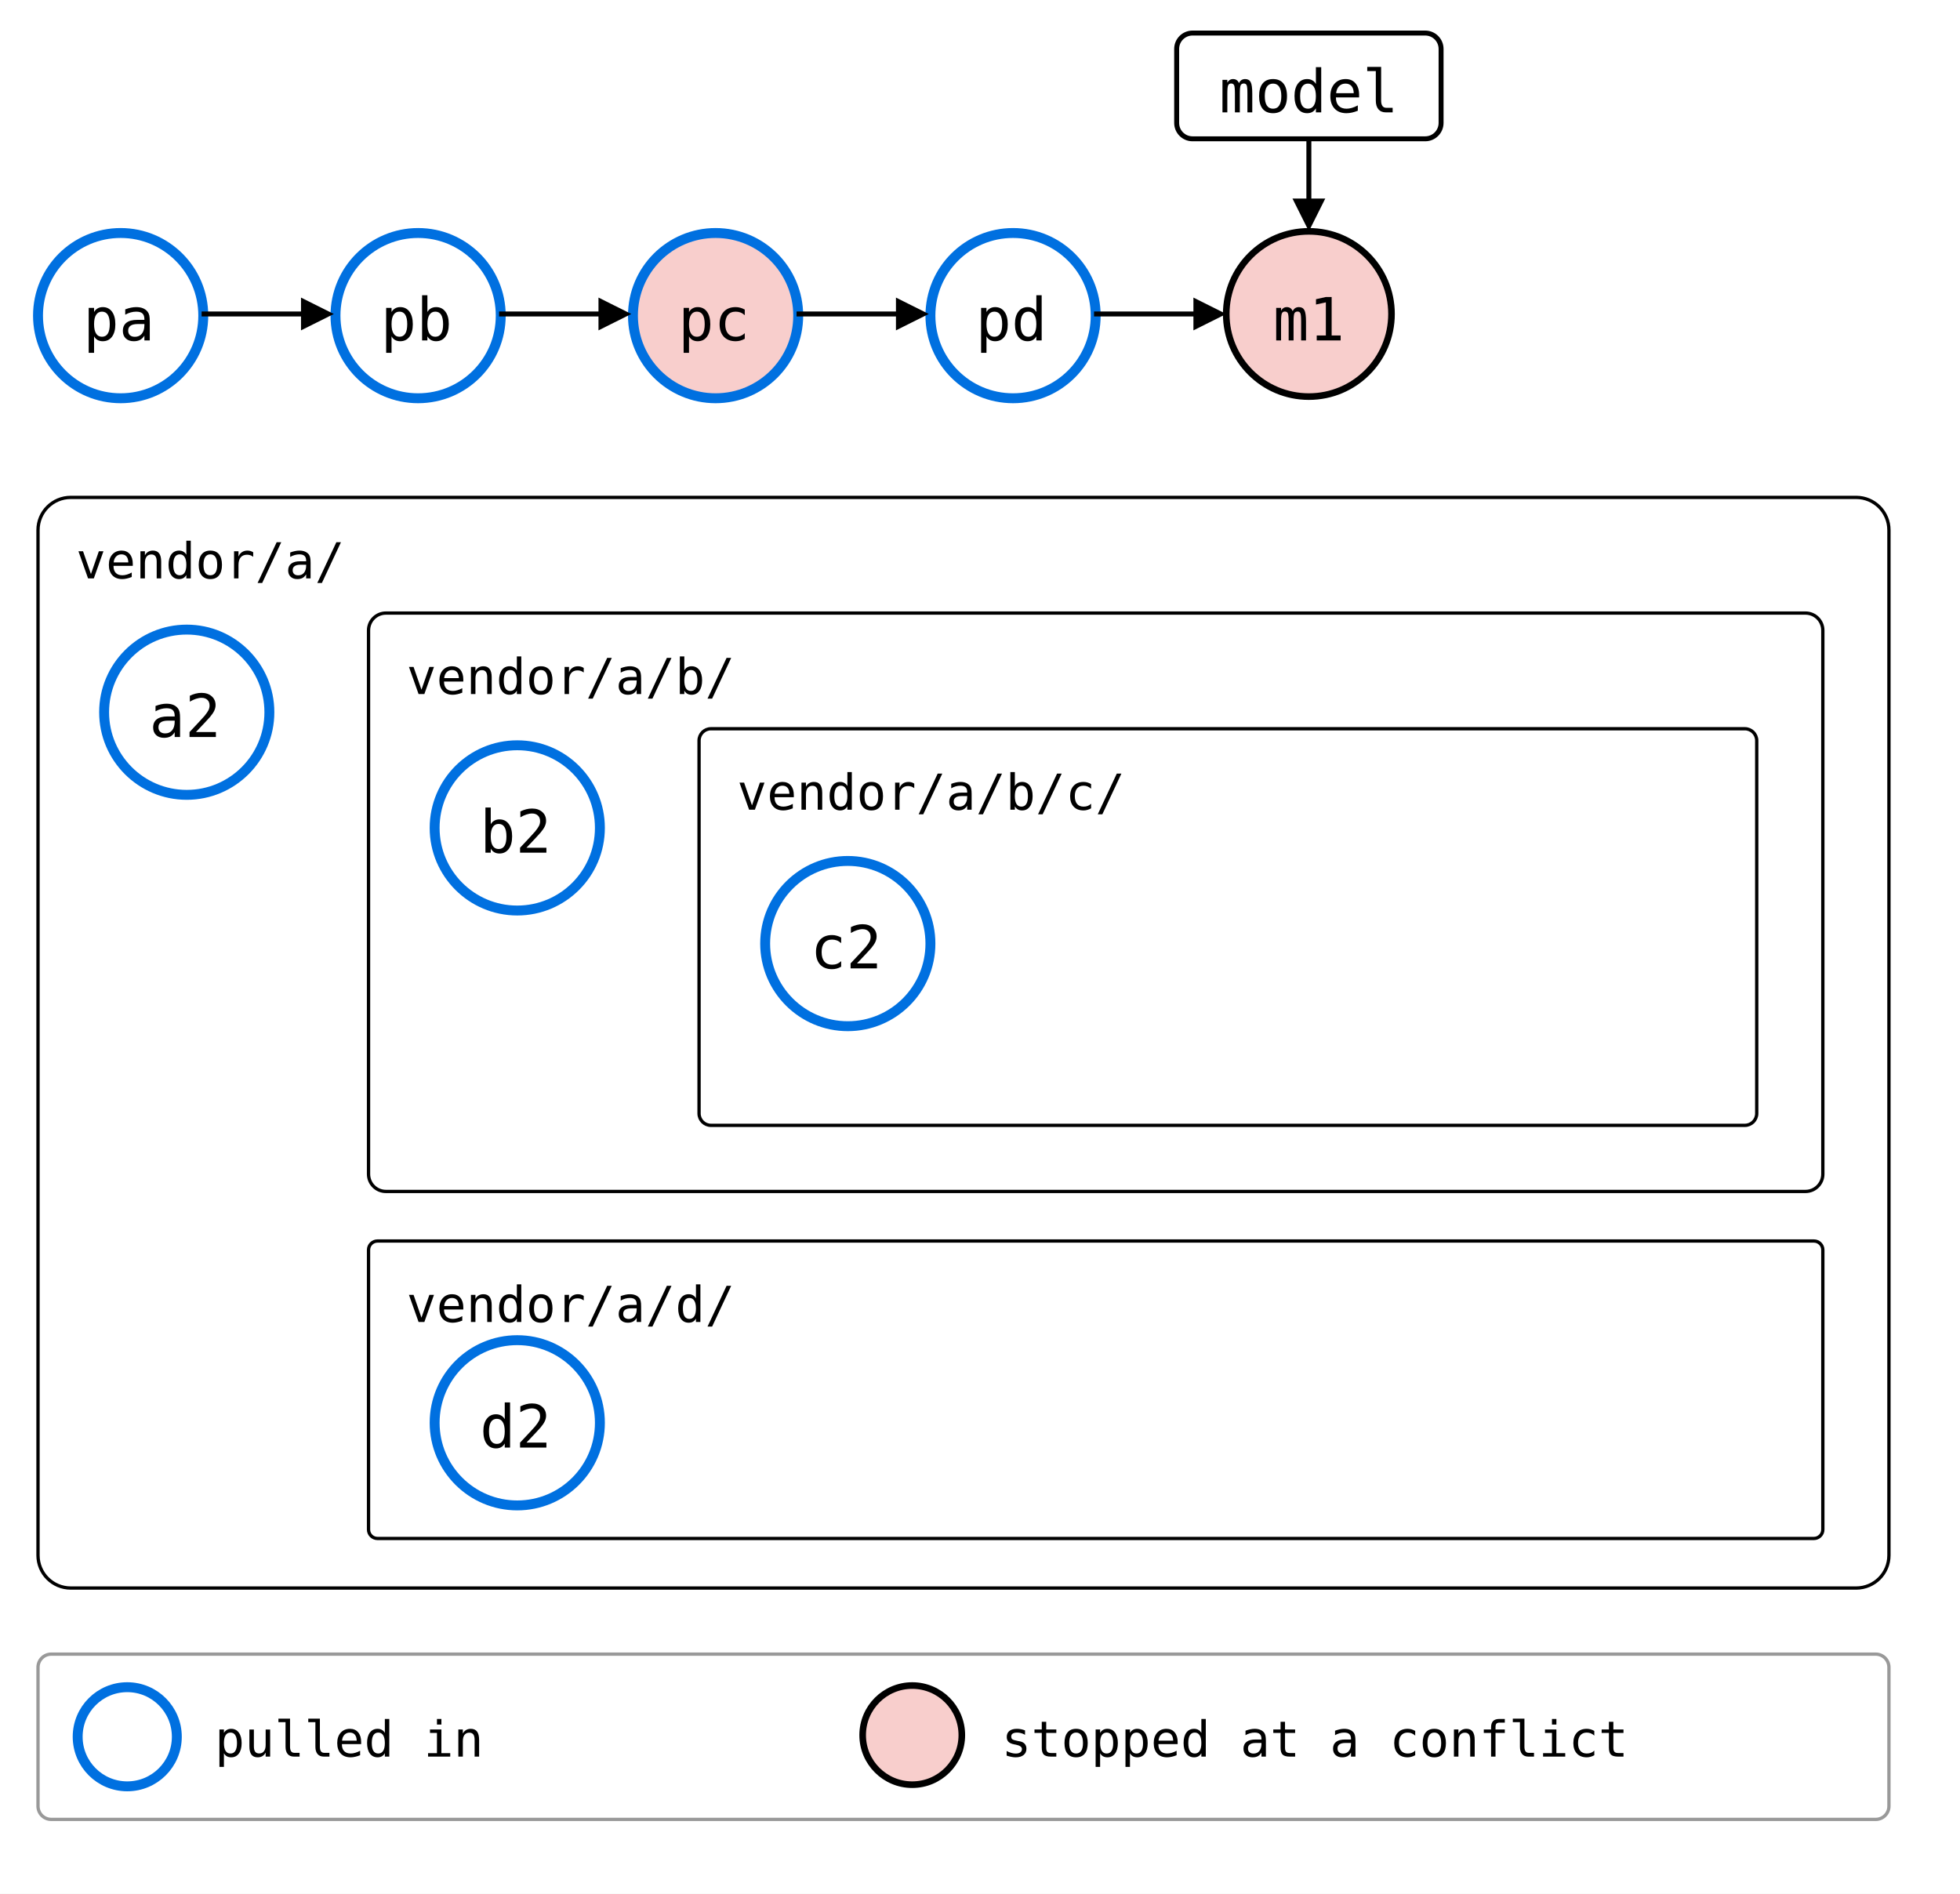
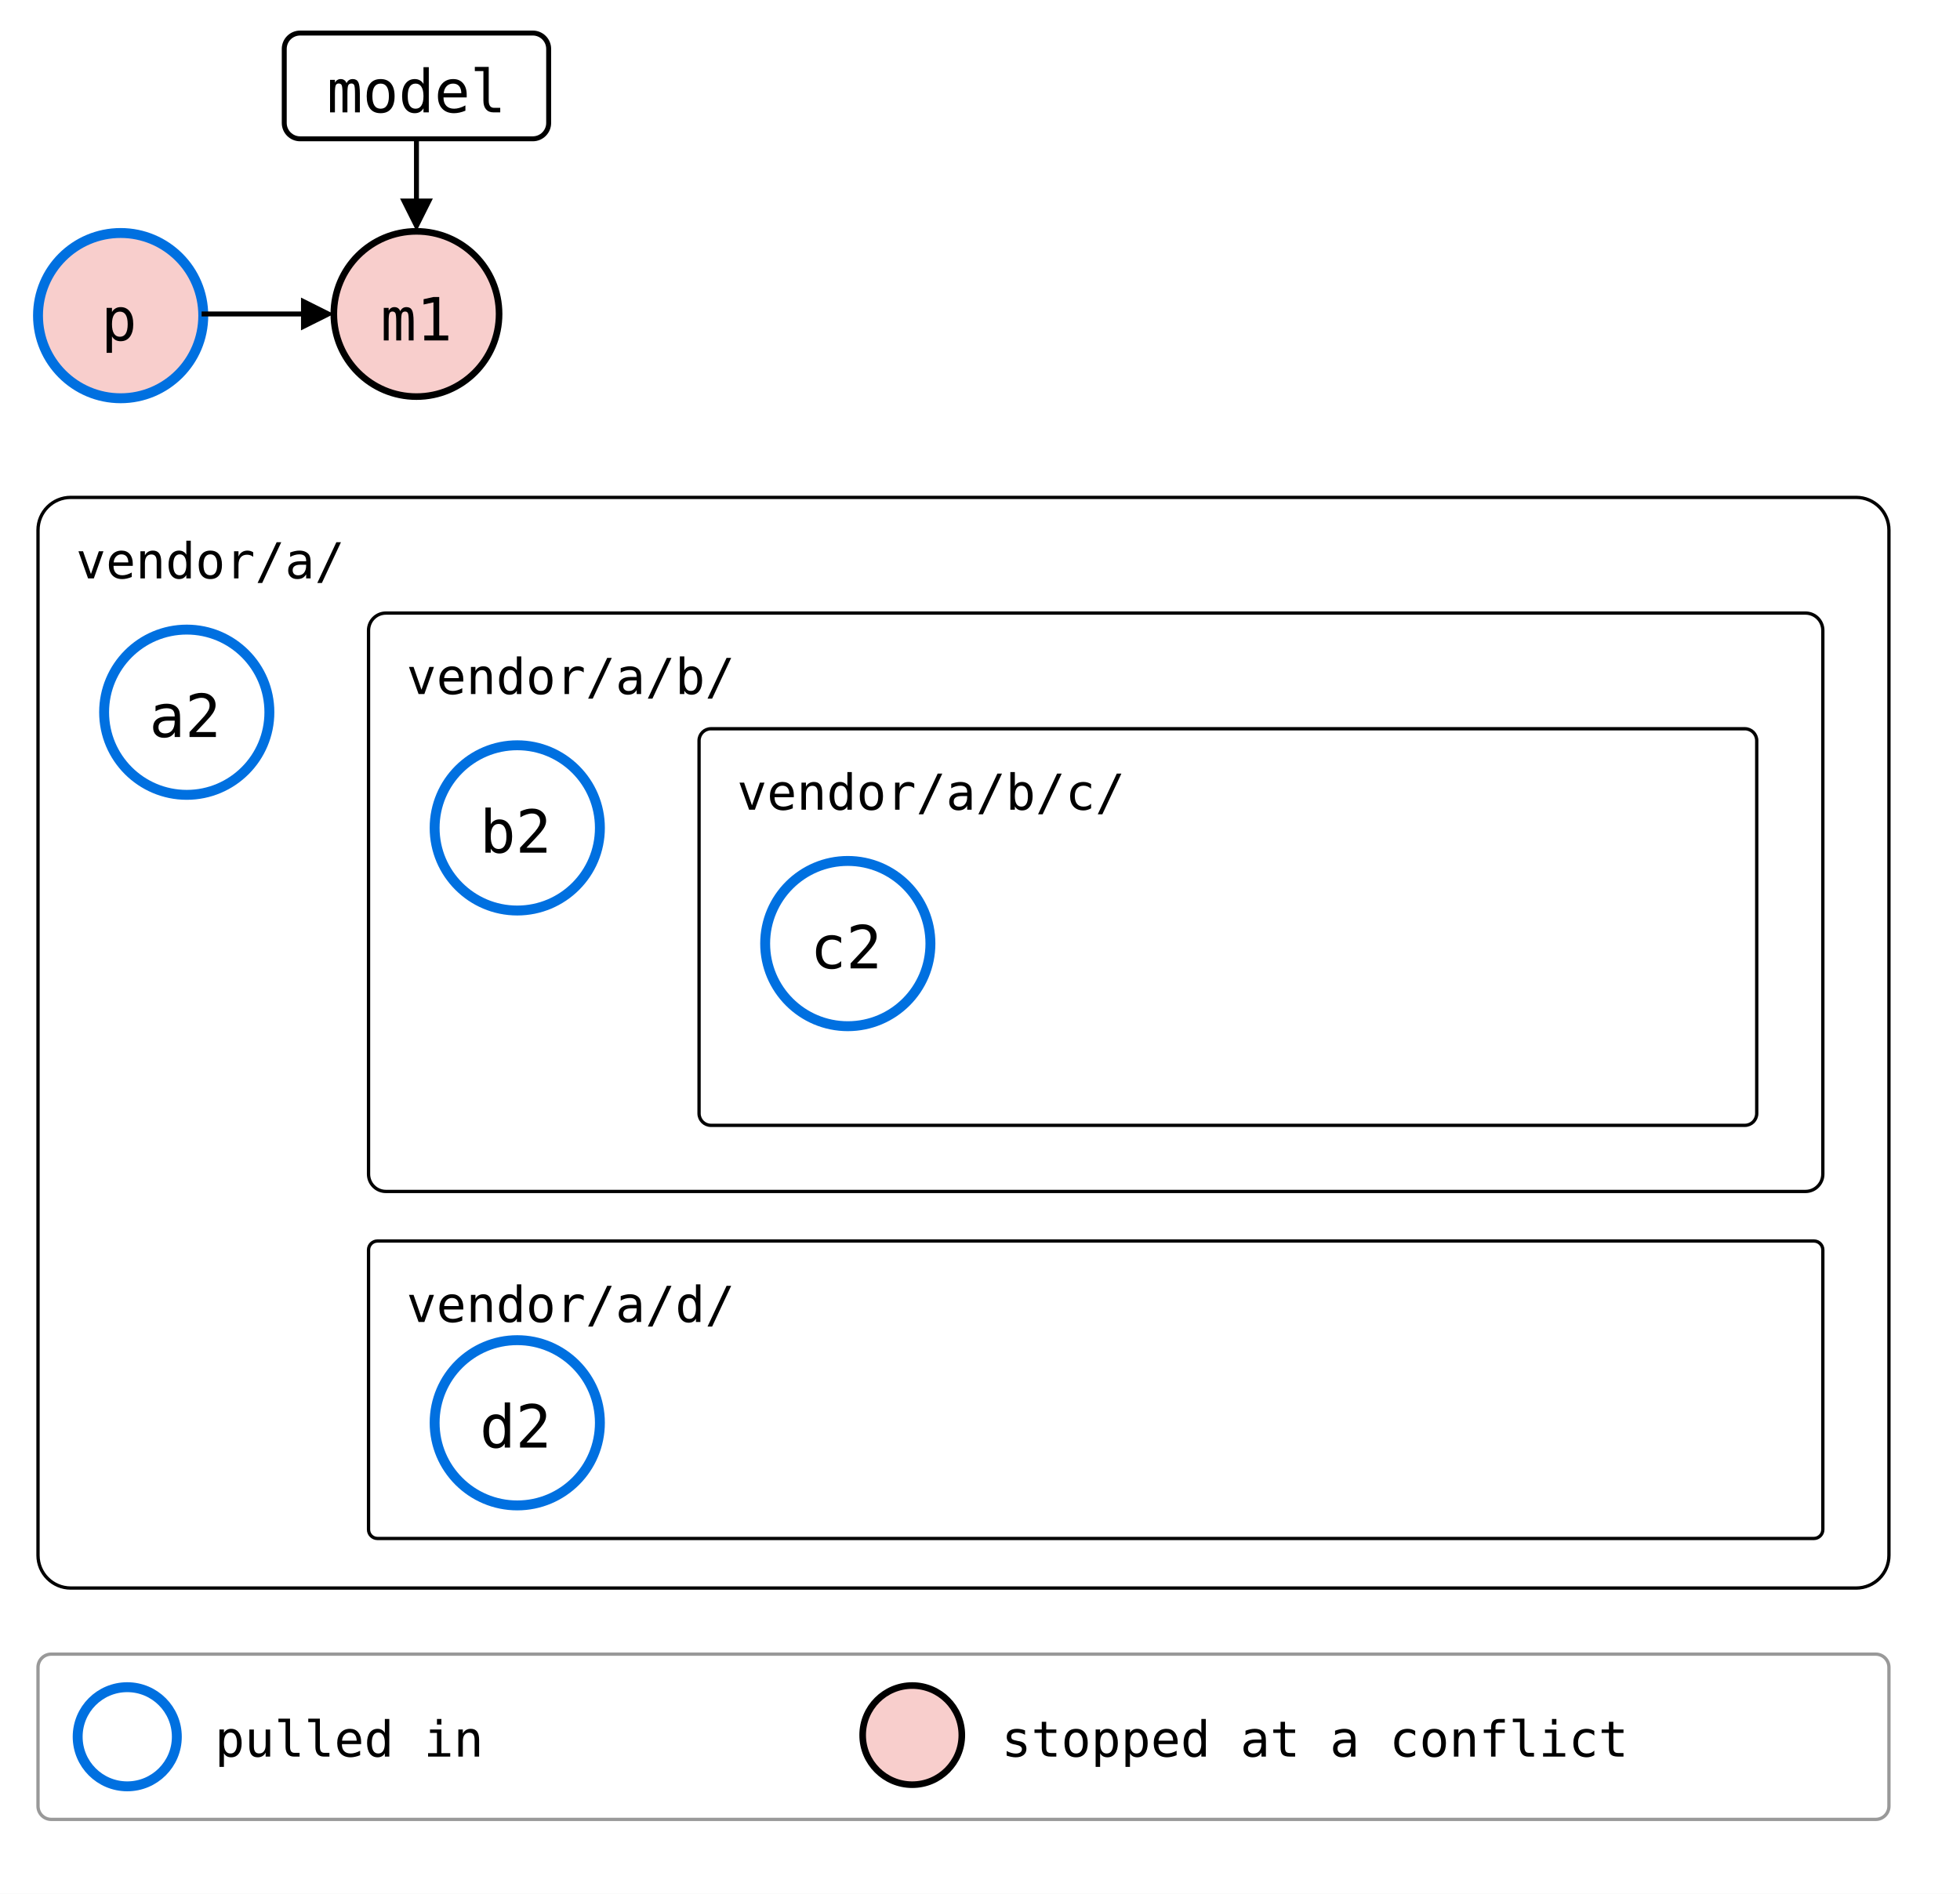
- <svg xmlns="http://www.w3.org/2000/svg" style="background: #ffffff; background-color: light-dark(#ffffff, #121212); color-scheme: light dark;" version="1.1" width="593px" height="573px" viewBox="0 0 593 573" id="ge-svg-3BYHb7Ep13v1R7tU48uZ" content="&lt;mxfile host=&quot;Electron&quot;&gt;&#10;  &lt;diagram name=&quot;rebased-by-level&quot; id=&quot;rebased-by-level&quot;&gt;&#10;    &lt;mxGraphModel dx=&quot;-303&quot; dy=&quot;-147&quot; grid=&quot;0&quot; gridSize=&quot;10&quot; guides=&quot;1&quot; tooltips=&quot;1&quot; connect=&quot;1&quot; arrows=&quot;1&quot; fold=&quot;0&quot; page=&quot;0&quot; pageScale=&quot;1&quot; pageWidth=&quot;850&quot; pageHeight=&quot;1100&quot; background=&quot;#ffffff&quot; math=&quot;0&quot; shadow=&quot;0&quot;&gt;&#10;      &lt;root&gt;&#10;        &lt;mxCell id=&quot;0&quot; /&gt;&#10;        &lt;mxCell id=&quot;1&quot; parent=&quot;0&quot; /&gt;&#10;        &lt;mxCell id=&quot;c0&quot; parent=&quot;1&quot; style=&quot;ellipse;aspect=fixed;strokeWidth=2;fontSize=18;fontFamily=Roboto Mono,monospace;strokeColor=#0070E0;strokeWidth=3;&quot; value=&quot;pa&quot; vertex=&quot;1&quot;&gt;&#10;          &lt;mxGeometry height=&quot;50&quot; width=&quot;50&quot; y=&quot;60&quot; as=&quot;geometry&quot; /&gt;&#10;        &lt;/mxCell&gt;&#10;        &lt;mxCell id=&quot;c1&quot; parent=&quot;1&quot; style=&quot;ellipse;aspect=fixed;strokeWidth=2;fontSize=18;fontFamily=Roboto Mono,monospace;strokeColor=#0070E0;strokeWidth=3;&quot; value=&quot;pb&quot; vertex=&quot;1&quot;&gt;&#10;          &lt;mxGeometry height=&quot;50&quot; width=&quot;50&quot; x=&quot;90&quot; y=&quot;60&quot; as=&quot;geometry&quot; /&gt;&#10;        &lt;/mxCell&gt;&#10;        &lt;mxCell id=&quot;e1&quot; edge=&quot;1&quot; parent=&quot;1&quot; source=&quot;c0&quot; style=&quot;endArrow=block;endFill=1;html=1;strokeWidth=1.5;rounded=0;&quot; target=&quot;c1&quot;&gt;&#10;          &lt;mxGeometry relative=&quot;1&quot; as=&quot;geometry&quot; /&gt;&#10;        &lt;/mxCell&gt;&#10;        &lt;mxCell id=&quot;c2&quot; parent=&quot;1&quot; style=&quot;ellipse;aspect=fixed;strokeWidth=2;fontSize=18;fontFamily=Roboto Mono,monospace;strokeColor=#0070E0;strokeWidth=3;fillColor=#F8CECC;&quot; value=&quot;pc&quot; vertex=&quot;1&quot;&gt;&#10;          &lt;mxGeometry height=&quot;50&quot; width=&quot;50&quot; x=&quot;180&quot; y=&quot;60&quot; as=&quot;geometry&quot; /&gt;&#10;        &lt;/mxCell&gt;&#10;        &lt;mxCell id=&quot;e2&quot; edge=&quot;1&quot; parent=&quot;1&quot; source=&quot;c1&quot; style=&quot;endArrow=block;endFill=1;html=1;strokeWidth=1.5;rounded=0;&quot; target=&quot;c2&quot;&gt;&#10;          &lt;mxGeometry relative=&quot;1&quot; as=&quot;geometry&quot; /&gt;&#10;        &lt;/mxCell&gt;&#10;        &lt;mxCell id=&quot;c3&quot; parent=&quot;1&quot; style=&quot;ellipse;aspect=fixed;strokeWidth=2;fontSize=18;fontFamily=Roboto Mono,monospace;strokeColor=#0070E0;strokeWidth=3;&quot; value=&quot;pd&quot; vertex=&quot;1&quot;&gt;&#10;          &lt;mxGeometry height=&quot;50&quot; width=&quot;50&quot; x=&quot;270&quot; y=&quot;60&quot; as=&quot;geometry&quot; /&gt;&#10;        &lt;/mxCell&gt;&#10;        &lt;mxCell id=&quot;e3&quot; edge=&quot;1&quot; parent=&quot;1&quot; source=&quot;c2&quot; style=&quot;endArrow=block;endFill=1;html=1;strokeWidth=1.5;rounded=0;&quot; target=&quot;c3&quot;&gt;&#10;          &lt;mxGeometry relative=&quot;1&quot; as=&quot;geometry&quot; /&gt;&#10;        &lt;/mxCell&gt;&#10;        &lt;mxCell id=&quot;c4&quot; parent=&quot;1&quot; style=&quot;ellipse;aspect=fixed;strokeWidth=2;fontSize=18;fontFamily=Roboto Mono,monospace;fillColor=#F8CECC;&quot; value=&quot;m1&quot; vertex=&quot;1&quot;&gt;&#10;          &lt;mxGeometry height=&quot;50&quot; width=&quot;50&quot; x=&quot;360&quot; y=&quot;60&quot; as=&quot;geometry&quot; /&gt;&#10;        &lt;/mxCell&gt;&#10;        &lt;mxCell id=&quot;e4&quot; edge=&quot;1&quot; parent=&quot;1&quot; source=&quot;c3&quot; style=&quot;endArrow=block;endFill=1;html=1;strokeWidth=1.5;rounded=0;&quot; target=&quot;c4&quot;&gt;&#10;          &lt;mxGeometry relative=&quot;1&quot; as=&quot;geometry&quot; /&gt;&#10;        &lt;/mxCell&gt;&#10;        &lt;mxCell id=&quot;box&quot; parent=&quot;1&quot; style=&quot;rounded=1;strokeWidth=1.5;fontSize=18;fontFamily=Roboto Mono,monospace;&quot; value=&quot;model&quot; vertex=&quot;1&quot;&gt;&#10;          &lt;mxGeometry height=&quot;32&quot; width=&quot;80&quot; x=&quot;345&quot; as=&quot;geometry&quot; /&gt;&#10;        &lt;/mxCell&gt;&#10;        &lt;mxCell id=&quot;ebox&quot; edge=&quot;1&quot; parent=&quot;1&quot; source=&quot;box&quot; style=&quot;endArrow=block;endFill=1;html=1;strokeWidth=1.5;rounded=0;&quot; target=&quot;c4&quot;&gt;&#10;          &lt;mxGeometry relative=&quot;1&quot; as=&quot;geometry&quot; /&gt;&#10;        &lt;/mxCell&gt;&#10;        &lt;mxCell id=&quot;lane_a&quot; parent=&quot;1&quot; style=&quot;rounded=1;arcSize=3;fillColor=none;strokeWidth=1;fontSize=15;verticalAlign=top;align=left;spacingLeft=10;spacingTop=4;fontFamily=Roboto Mono,monospace;&quot; value=&quot;vendor/a/&quot; vertex=&quot;1&quot;&gt;&#10;          &lt;mxGeometry height=&quot;330&quot; width=&quot;560&quot; y=&quot;140&quot; as=&quot;geometry&quot; /&gt;&#10;        &lt;/mxCell&gt;&#10;        &lt;mxCell id=&quot;u_a&quot; parent=&quot;1&quot; style=&quot;ellipse;aspect=fixed;strokeWidth=2;fontSize=18;fontFamily=Roboto Mono,monospace;strokeColor=#0070E0;strokeWidth=3;&quot; value=&quot;a2&quot; vertex=&quot;1&quot;&gt;&#10;          &lt;mxGeometry height=&quot;50&quot; width=&quot;50&quot; x=&quot;20&quot; y=&quot;180&quot; as=&quot;geometry&quot; /&gt;&#10;        &lt;/mxCell&gt;&#10;        &lt;mxCell id=&quot;lane_b&quot; parent=&quot;1&quot; style=&quot;rounded=1;arcSize=3;fillColor=none;strokeWidth=1;fontSize=15;verticalAlign=top;align=left;spacingLeft=10;spacingTop=4;fontFamily=Roboto Mono,monospace;&quot; value=&quot;vendor/a/b/&quot; vertex=&quot;1&quot;&gt;&#10;          &lt;mxGeometry height=&quot;175&quot; width=&quot;440&quot; x=&quot;100&quot; y=&quot;175&quot; as=&quot;geometry&quot; /&gt;&#10;        &lt;/mxCell&gt;&#10;        &lt;mxCell id=&quot;u_b&quot; parent=&quot;1&quot; style=&quot;ellipse;aspect=fixed;strokeWidth=2;fontSize=18;fontFamily=Roboto Mono,monospace;strokeColor=#0070E0;strokeWidth=3;&quot; value=&quot;b2&quot; vertex=&quot;1&quot;&gt;&#10;          &lt;mxGeometry height=&quot;50&quot; width=&quot;50&quot; x=&quot;120&quot; y=&quot;215&quot; as=&quot;geometry&quot; /&gt;&#10;        &lt;/mxCell&gt;&#10;        &lt;mxCell id=&quot;lane_c&quot; parent=&quot;1&quot; style=&quot;rounded=1;arcSize=3;fillColor=none;strokeWidth=1;fontSize=15;verticalAlign=top;align=left;spacingLeft=10;spacingTop=4;fontFamily=Roboto Mono,monospace;&quot; value=&quot;vendor/a/b/c/&quot; vertex=&quot;1&quot;&gt;&#10;          &lt;mxGeometry height=&quot;120&quot; width=&quot;320&quot; x=&quot;200&quot; y=&quot;210&quot; as=&quot;geometry&quot; /&gt;&#10;        &lt;/mxCell&gt;&#10;        &lt;mxCell id=&quot;u_c&quot; parent=&quot;1&quot; style=&quot;ellipse;aspect=fixed;strokeWidth=2;fontSize=18;fontFamily=Roboto Mono,monospace;strokeColor=#0070E0;strokeWidth=3;&quot; value=&quot;c2&quot; vertex=&quot;1&quot;&gt;&#10;          &lt;mxGeometry height=&quot;50&quot; width=&quot;50&quot; x=&quot;220&quot; y=&quot;250&quot; as=&quot;geometry&quot; /&gt;&#10;        &lt;/mxCell&gt;&#10;        &lt;mxCell id=&quot;lane_d&quot; parent=&quot;1&quot; style=&quot;rounded=1;arcSize=3;fillColor=none;strokeWidth=1;fontSize=15;verticalAlign=top;align=left;spacingLeft=10;spacingTop=4;fontFamily=Roboto Mono,monospace;&quot; value=&quot;vendor/a/d/&quot; vertex=&quot;1&quot;&gt;&#10;          &lt;mxGeometry height=&quot;90&quot; width=&quot;440&quot; x=&quot;100&quot; y=&quot;365&quot; as=&quot;geometry&quot; /&gt;&#10;        &lt;/mxCell&gt;&#10;        &lt;mxCell id=&quot;u_d&quot; parent=&quot;1&quot; style=&quot;ellipse;aspect=fixed;strokeWidth=2;fontSize=18;fontFamily=Roboto Mono,monospace;strokeColor=#0070E0;strokeWidth=3;&quot; value=&quot;d2&quot; vertex=&quot;1&quot;&gt;&#10;          &lt;mxGeometry height=&quot;50&quot; width=&quot;50&quot; x=&quot;120&quot; y=&quot;395&quot; as=&quot;geometry&quot; /&gt;&#10;        &lt;/mxCell&gt;&#10;        &lt;mxCell id=&quot;legend&quot; parent=&quot;1&quot; style=&quot;rounded=1;arcSize=8;fillColor=none;strokeColor=#999999;strokeWidth=1;legend=1;&quot; value=&quot;&quot; vertex=&quot;1&quot;&gt;&#10;          &lt;mxGeometry height=&quot;50&quot; width=&quot;560&quot; y=&quot;490&quot; as=&quot;geometry&quot; /&gt;&#10;        &lt;/mxCell&gt;&#10;        &lt;mxCell id=&quot;legend_blue&quot; parent=&quot;legend&quot; style=&quot;ellipse;aspect=fixed;fontSize=13;fontFamily=Roboto Mono,monospace;strokeWidth=2;strokeColor=#0070E0;strokeWidth=3;&quot; value=&quot;&quot; vertex=&quot;1&quot;&gt;&#10;          &lt;mxGeometry height=&quot;30&quot; width=&quot;30&quot; x=&quot;12&quot; y=&quot;10&quot; as=&quot;geometry&quot; /&gt;&#10;        &lt;/mxCell&gt;&#10;        &lt;mxCell id=&quot;legend_blue_text&quot; parent=&quot;legend&quot; style=&quot;text;align=left;verticalAlign=middle;fontSize=15;fontFamily=Roboto Mono,monospace;&quot; value=&quot;pulled in&quot; vertex=&quot;1&quot;&gt;&#10;          &lt;mxGeometry height=&quot;30&quot; width=&quot;180&quot; x=&quot;52&quot; y=&quot;10&quot; as=&quot;geometry&quot; /&gt;&#10;        &lt;/mxCell&gt;&#10;        &lt;mxCell id=&quot;legend_red&quot; parent=&quot;legend&quot; style=&quot;ellipse;aspect=fixed;fontSize=13;fontFamily=Roboto Mono,monospace;strokeWidth=2;fillColor=#F8CECC;&quot; value=&quot;&quot; vertex=&quot;1&quot;&gt;&#10;          &lt;mxGeometry height=&quot;30&quot; width=&quot;30&quot; x=&quot;250&quot; y=&quot;10&quot; as=&quot;geometry&quot; /&gt;&#10;        &lt;/mxCell&gt;&#10;        &lt;mxCell id=&quot;legend_red_text&quot; parent=&quot;legend&quot; style=&quot;text;align=left;verticalAlign=middle;fontSize=15;fontFamily=Roboto Mono,monospace;&quot; value=&quot;stopped at a conflict&quot; vertex=&quot;1&quot;&gt;&#10;          &lt;mxGeometry height=&quot;30&quot; width=&quot;260&quot; x=&quot;290&quot; y=&quot;10&quot; as=&quot;geometry&quot; /&gt;&#10;        &lt;/mxCell&gt;&#10;      &lt;/root&gt;&#10;    &lt;/mxGraphModel&gt;&#10;  &lt;/diagram&gt;&#10;&lt;/mxfile&gt;&#10;">
-   <style type="text/css">@supports (color: light-dark(#000, #fff)) { #ge-svg-3BYHb7Ep13v1R7tU48uZ { --ge-adaptive-bg: light-dark(#ffffff, var(--ge-dark-color, #121212)); } }</style>
+ <svg xmlns="http://www.w3.org/2000/svg" style="background: #ffffff; background-color: light-dark(#ffffff, #121212); color-scheme: light dark;" version="1.1" width="593px" height="573px" viewBox="0 0 593 573" id="ge-svg--orgaf-D-gE5_mk7NmxG" content="&lt;mxfile host=&quot;Electron&quot;&gt;&#10;  &lt;diagram name=&quot;rebased-by-level&quot; id=&quot;rebased-by-level&quot;&gt;&#10;    &lt;mxGraphModel dx=&quot;-303&quot; dy=&quot;-147&quot; grid=&quot;0&quot; gridSize=&quot;10&quot; guides=&quot;1&quot; tooltips=&quot;1&quot; connect=&quot;1&quot; arrows=&quot;1&quot; fold=&quot;0&quot; page=&quot;0&quot; pageScale=&quot;1&quot; pageWidth=&quot;850&quot; pageHeight=&quot;1100&quot; background=&quot;#ffffff&quot; math=&quot;0&quot; shadow=&quot;0&quot;&gt;&#10;      &lt;root&gt;&#10;        &lt;mxCell id=&quot;0&quot; /&gt;&#10;        &lt;mxCell id=&quot;1&quot; parent=&quot;0&quot; /&gt;&#10;        &lt;mxCell id=&quot;c0&quot; parent=&quot;1&quot; style=&quot;ellipse;aspect=fixed;strokeWidth=2;fontSize=18;fontFamily=Roboto Mono,monospace;strokeColor=#0070E0;strokeWidth=3;fillColor=#F8CECC;&quot; value=&quot;p&quot; vertex=&quot;1&quot;&gt;&#10;          &lt;mxGeometry height=&quot;50&quot; width=&quot;50&quot; y=&quot;60&quot; as=&quot;geometry&quot; /&gt;&#10;        &lt;/mxCell&gt;&#10;        &lt;mxCell id=&quot;c1&quot; parent=&quot;1&quot; style=&quot;ellipse;aspect=fixed;strokeWidth=2;fontSize=18;fontFamily=Roboto Mono,monospace;fillColor=#F8CECC;&quot; value=&quot;m1&quot; vertex=&quot;1&quot;&gt;&#10;          &lt;mxGeometry height=&quot;50&quot; width=&quot;50&quot; x=&quot;90&quot; y=&quot;60&quot; as=&quot;geometry&quot; /&gt;&#10;        &lt;/mxCell&gt;&#10;        &lt;mxCell id=&quot;e1&quot; edge=&quot;1&quot; parent=&quot;1&quot; source=&quot;c0&quot; style=&quot;endArrow=block;endFill=1;html=1;strokeWidth=1.5;rounded=0;&quot; target=&quot;c1&quot;&gt;&#10;          &lt;mxGeometry relative=&quot;1&quot; as=&quot;geometry&quot; /&gt;&#10;        &lt;/mxCell&gt;&#10;        &lt;mxCell id=&quot;box&quot; parent=&quot;1&quot; style=&quot;rounded=1;strokeWidth=1.5;fontSize=18;fontFamily=Roboto Mono,monospace;&quot; value=&quot;model&quot; vertex=&quot;1&quot;&gt;&#10;          &lt;mxGeometry height=&quot;32&quot; width=&quot;80&quot; x=&quot;75&quot; as=&quot;geometry&quot; /&gt;&#10;        &lt;/mxCell&gt;&#10;        &lt;mxCell id=&quot;ebox&quot; edge=&quot;1&quot; parent=&quot;1&quot; source=&quot;box&quot; style=&quot;endArrow=block;endFill=1;html=1;strokeWidth=1.5;rounded=0;&quot; target=&quot;c1&quot;&gt;&#10;          &lt;mxGeometry relative=&quot;1&quot; as=&quot;geometry&quot; /&gt;&#10;        &lt;/mxCell&gt;&#10;        &lt;mxCell id=&quot;lane_a&quot; parent=&quot;1&quot; style=&quot;rounded=1;arcSize=3;fillColor=none;strokeWidth=1;fontSize=15;verticalAlign=top;align=left;spacingLeft=10;spacingTop=4;fontFamily=Roboto Mono,monospace;&quot; value=&quot;vendor/a/&quot; vertex=&quot;1&quot;&gt;&#10;          &lt;mxGeometry height=&quot;330&quot; width=&quot;560&quot; y=&quot;140&quot; as=&quot;geometry&quot; /&gt;&#10;        &lt;/mxCell&gt;&#10;        &lt;mxCell id=&quot;u_a&quot; parent=&quot;1&quot; style=&quot;ellipse;aspect=fixed;strokeWidth=2;fontSize=18;fontFamily=Roboto Mono,monospace;strokeColor=#0070E0;strokeWidth=3;&quot; value=&quot;a2&quot; vertex=&quot;1&quot;&gt;&#10;          &lt;mxGeometry height=&quot;50&quot; width=&quot;50&quot; x=&quot;20&quot; y=&quot;180&quot; as=&quot;geometry&quot; /&gt;&#10;        &lt;/mxCell&gt;&#10;        &lt;mxCell id=&quot;lane_b&quot; parent=&quot;1&quot; style=&quot;rounded=1;arcSize=3;fillColor=none;strokeWidth=1;fontSize=15;verticalAlign=top;align=left;spacingLeft=10;spacingTop=4;fontFamily=Roboto Mono,monospace;&quot; value=&quot;vendor/a/b/&quot; vertex=&quot;1&quot;&gt;&#10;          &lt;mxGeometry height=&quot;175&quot; width=&quot;440&quot; x=&quot;100&quot; y=&quot;175&quot; as=&quot;geometry&quot; /&gt;&#10;        &lt;/mxCell&gt;&#10;        &lt;mxCell id=&quot;u_b&quot; parent=&quot;1&quot; style=&quot;ellipse;aspect=fixed;strokeWidth=2;fontSize=18;fontFamily=Roboto Mono,monospace;strokeColor=#0070E0;strokeWidth=3;&quot; value=&quot;b2&quot; vertex=&quot;1&quot;&gt;&#10;          &lt;mxGeometry height=&quot;50&quot; width=&quot;50&quot; x=&quot;120&quot; y=&quot;215&quot; as=&quot;geometry&quot; /&gt;&#10;        &lt;/mxCell&gt;&#10;        &lt;mxCell id=&quot;lane_c&quot; parent=&quot;1&quot; style=&quot;rounded=1;arcSize=3;fillColor=none;strokeWidth=1;fontSize=15;verticalAlign=top;align=left;spacingLeft=10;spacingTop=4;fontFamily=Roboto Mono,monospace;&quot; value=&quot;vendor/a/b/c/&quot; vertex=&quot;1&quot;&gt;&#10;          &lt;mxGeometry height=&quot;120&quot; width=&quot;320&quot; x=&quot;200&quot; y=&quot;210&quot; as=&quot;geometry&quot; /&gt;&#10;        &lt;/mxCell&gt;&#10;        &lt;mxCell id=&quot;u_c&quot; parent=&quot;1&quot; style=&quot;ellipse;aspect=fixed;strokeWidth=2;fontSize=18;fontFamily=Roboto Mono,monospace;strokeColor=#0070E0;strokeWidth=3;&quot; value=&quot;c2&quot; vertex=&quot;1&quot;&gt;&#10;          &lt;mxGeometry height=&quot;50&quot; width=&quot;50&quot; x=&quot;220&quot; y=&quot;250&quot; as=&quot;geometry&quot; /&gt;&#10;        &lt;/mxCell&gt;&#10;        &lt;mxCell id=&quot;lane_d&quot; parent=&quot;1&quot; style=&quot;rounded=1;arcSize=3;fillColor=none;strokeWidth=1;fontSize=15;verticalAlign=top;align=left;spacingLeft=10;spacingTop=4;fontFamily=Roboto Mono,monospace;&quot; value=&quot;vendor/a/d/&quot; vertex=&quot;1&quot;&gt;&#10;          &lt;mxGeometry height=&quot;90&quot; width=&quot;440&quot; x=&quot;100&quot; y=&quot;365&quot; as=&quot;geometry&quot; /&gt;&#10;        &lt;/mxCell&gt;&#10;        &lt;mxCell id=&quot;u_d&quot; parent=&quot;1&quot; style=&quot;ellipse;aspect=fixed;strokeWidth=2;fontSize=18;fontFamily=Roboto Mono,monospace;strokeColor=#0070E0;strokeWidth=3;&quot; value=&quot;d2&quot; vertex=&quot;1&quot;&gt;&#10;          &lt;mxGeometry height=&quot;50&quot; width=&quot;50&quot; x=&quot;120&quot; y=&quot;395&quot; as=&quot;geometry&quot; /&gt;&#10;        &lt;/mxCell&gt;&#10;        &lt;mxCell id=&quot;legend&quot; parent=&quot;1&quot; style=&quot;rounded=1;arcSize=8;fillColor=none;strokeColor=#999999;strokeWidth=1;legend=1;&quot; value=&quot;&quot; vertex=&quot;1&quot;&gt;&#10;          &lt;mxGeometry height=&quot;50&quot; width=&quot;560&quot; y=&quot;490&quot; as=&quot;geometry&quot; /&gt;&#10;        &lt;/mxCell&gt;&#10;        &lt;mxCell id=&quot;legend_blue&quot; parent=&quot;legend&quot; style=&quot;ellipse;aspect=fixed;fontSize=13;fontFamily=Roboto Mono,monospace;strokeWidth=2;strokeColor=#0070E0;strokeWidth=3;&quot; value=&quot;&quot; vertex=&quot;1&quot;&gt;&#10;          &lt;mxGeometry height=&quot;30&quot; width=&quot;30&quot; x=&quot;12&quot; y=&quot;10&quot; as=&quot;geometry&quot; /&gt;&#10;        &lt;/mxCell&gt;&#10;        &lt;mxCell id=&quot;legend_blue_text&quot; parent=&quot;legend&quot; style=&quot;text;align=left;verticalAlign=middle;fontSize=15;fontFamily=Roboto Mono,monospace;&quot; value=&quot;pulled in&quot; vertex=&quot;1&quot;&gt;&#10;          &lt;mxGeometry height=&quot;30&quot; width=&quot;180&quot; x=&quot;52&quot; y=&quot;10&quot; as=&quot;geometry&quot; /&gt;&#10;        &lt;/mxCell&gt;&#10;        &lt;mxCell id=&quot;legend_red&quot; parent=&quot;legend&quot; style=&quot;ellipse;aspect=fixed;fontSize=13;fontFamily=Roboto Mono,monospace;strokeWidth=2;fillColor=#F8CECC;&quot; value=&quot;&quot; vertex=&quot;1&quot;&gt;&#10;          &lt;mxGeometry height=&quot;30&quot; width=&quot;30&quot; x=&quot;250&quot; y=&quot;10&quot; as=&quot;geometry&quot; /&gt;&#10;        &lt;/mxCell&gt;&#10;        &lt;mxCell id=&quot;legend_red_text&quot; parent=&quot;legend&quot; style=&quot;text;align=left;verticalAlign=middle;fontSize=15;fontFamily=Roboto Mono,monospace;&quot; value=&quot;stopped at a conflict&quot; vertex=&quot;1&quot;&gt;&#10;          &lt;mxGeometry height=&quot;30&quot; width=&quot;260&quot; x=&quot;290&quot; y=&quot;10&quot; as=&quot;geometry&quot; /&gt;&#10;        &lt;/mxCell&gt;&#10;      &lt;/root&gt;&#10;    &lt;/mxGraphModel&gt;&#10;  &lt;/diagram&gt;&#10;&lt;/mxfile&gt;&#10;">
+   <style type="text/css">@supports (color: light-dark(#000, #fff)) { #ge-svg--orgaf-D-gE5_mk7NmxG { --ge-adaptive-bg: light-dark(#ffffff, var(--ge-dark-color, #121212)); } }</style>
  <defs />
  <rect fill="#ffffff" width="100%" height="100%" x="0" y="0" style="fill: light-dark(rgb(255, 255, 255), rgb(18, 18, 18));" />
  <g>
    <g data-cell-id="0">
      <g data-cell-id="1">
        <g data-cell-id="c0">
          <g transform="translate(0.5,0.5)">
-             <ellipse cx="36" cy="95" rx="25" ry="25" fill="#ffffff" stroke="#0070e0" stroke-width="3" pointer-events="all" style="fill: var(--ge-adaptive-bg, #ffffff); stroke: light-dark(rgb(0, 112, 224), rgb(72, 168, 255));" />
+             <ellipse cx="36" cy="95" rx="25" ry="25" fill="#f8cecc" stroke="#0070e0" stroke-width="3" pointer-events="all" style="fill: light-dark(rgb(248, 206, 204), rgb(81, 45, 43)); stroke: light-dark(rgb(0, 112, 224), rgb(72, 168, 255));" />
          </g>
          <g>
            <g fill="#000000" font-family="'Roboto Mono', monospace" text-anchor="middle" font-size="18px" style="fill: light-dark(rgb(0, 0, 0), rgb(255, 255, 255));">
-               <text x="36" y="103">pa</text>
+               <text x="36" y="103">p</text>
            </g>
          </g>
        </g>
        <g data-cell-id="c1">
-           <g transform="translate(0.5,0.5)">
-             <ellipse cx="126" cy="95" rx="25" ry="25" fill="#ffffff" stroke="#0070e0" stroke-width="3" pointer-events="all" style="fill: var(--ge-adaptive-bg, #ffffff); stroke: light-dark(rgb(0, 112, 224), rgb(72, 168, 255));" />
+           <g>
+             <ellipse cx="126" cy="95" rx="25" ry="25" fill="#f8cecc" stroke="#000000" stroke-width="2" pointer-events="all" style="fill: light-dark(rgb(248, 206, 204), rgb(81, 45, 43)); stroke: light-dark(rgb(0, 0, 0), rgb(255, 255, 255));" />
          </g>
          <g>
            <g fill="#000000" font-family="'Roboto Mono', monospace" text-anchor="middle" font-size="18px" style="fill: light-dark(rgb(0, 0, 0), rgb(255, 255, 255));">
-               <text x="126" y="103">pb</text>
+               <text x="126" y="103">m1</text>
            </g>
          </g>
        </g>
        <g data-cell-id="e1">
          <g>
            <path d="M 61 95 L 91.82 95" fill="none" stroke="#000000" stroke-width="1.5" stroke-miterlimit="10" pointer-events="stroke" style="stroke: light-dark(rgb(0, 0, 0), rgb(255, 255, 255));" />
            <path d="M 99.32 95 L 91.82 98.75 L 91.82 91.25 Z" fill="#000000" stroke="#000000" stroke-width="1.5" stroke-miterlimit="10" pointer-events="all" style="fill: light-dark(rgb(0, 0, 0), rgb(255, 255, 255)); stroke: light-dark(rgb(0, 0, 0), rgb(255, 255, 255));" />
          </g>
        </g>
-         <g data-cell-id="c2">
-           <g transform="translate(0.5,0.5)">
-             <ellipse cx="216" cy="95" rx="25" ry="25" fill="#f8cecc" stroke="#0070e0" stroke-width="3" pointer-events="all" style="fill: light-dark(rgb(248, 206, 204), rgb(81, 45, 43)); stroke: light-dark(rgb(0, 112, 224), rgb(72, 168, 255));" />
+         <g data-cell-id="box">
+           <g>
+             <rect x="86" y="10" width="80" height="32" rx="4.8" ry="4.8" fill="#ffffff" stroke="#000000" stroke-width="1.5" pointer-events="all" style="fill: var(--ge-adaptive-bg, #ffffff); stroke: light-dark(rgb(0, 0, 0), rgb(255, 255, 255));" />
          </g>
          <g>
            <g fill="#000000" font-family="'Roboto Mono', monospace" text-anchor="middle" font-size="18px" style="fill: light-dark(rgb(0, 0, 0), rgb(255, 255, 255));">
-               <text x="216" y="103">pc</text>
-             </g>
-           </g>
-         </g>
-         <g data-cell-id="e2">
-           <g>
-             <path d="M 151 95 L 181.82 95" fill="none" stroke="#000000" stroke-width="1.5" stroke-miterlimit="10" pointer-events="stroke" style="stroke: light-dark(rgb(0, 0, 0), rgb(255, 255, 255));" />
-             <path d="M 189.32 95 L 181.82 98.75 L 181.82 91.25 Z" fill="#000000" stroke="#000000" stroke-width="1.5" stroke-miterlimit="10" pointer-events="all" style="fill: light-dark(rgb(0, 0, 0), rgb(255, 255, 255)); stroke: light-dark(rgb(0, 0, 0), rgb(255, 255, 255));" />
-           </g>
-         </g>
-         <g data-cell-id="c3">
-           <g transform="translate(0.5,0.5)">
-             <ellipse cx="306" cy="95" rx="25" ry="25" fill="#ffffff" stroke="#0070e0" stroke-width="3" pointer-events="all" style="fill: var(--ge-adaptive-bg, #ffffff); stroke: light-dark(rgb(0, 112, 224), rgb(72, 168, 255));" />
-           </g>
-           <g>
-             <g fill="#000000" font-family="'Roboto Mono', monospace" text-anchor="middle" font-size="18px" style="fill: light-dark(rgb(0, 0, 0), rgb(255, 255, 255));">
-               <text x="306" y="103">pd</text>
-             </g>
-           </g>
-         </g>
-         <g data-cell-id="e3">
-           <g>
-             <path d="M 241 95 L 271.82 95" fill="none" stroke="#000000" stroke-width="1.5" stroke-miterlimit="10" pointer-events="stroke" style="stroke: light-dark(rgb(0, 0, 0), rgb(255, 255, 255));" />
-             <path d="M 279.32 95 L 271.82 98.75 L 271.82 91.25 Z" fill="#000000" stroke="#000000" stroke-width="1.5" stroke-miterlimit="10" pointer-events="all" style="fill: light-dark(rgb(0, 0, 0), rgb(255, 255, 255)); stroke: light-dark(rgb(0, 0, 0), rgb(255, 255, 255));" />
-           </g>
-         </g>
-         <g data-cell-id="c4">
-           <g>
-             <ellipse cx="396" cy="95" rx="25" ry="25" fill="#f8cecc" stroke="#000000" stroke-width="2" pointer-events="all" style="fill: light-dark(rgb(248, 206, 204), rgb(81, 45, 43)); stroke: light-dark(rgb(0, 0, 0), rgb(255, 255, 255));" />
-           </g>
-           <g>
-             <g fill="#000000" font-family="'Roboto Mono', monospace" text-anchor="middle" font-size="18px" style="fill: light-dark(rgb(0, 0, 0), rgb(255, 255, 255));">
-               <text x="396" y="103">m1</text>
-             </g>
-           </g>
-         </g>
-         <g data-cell-id="e4">
-           <g>
-             <path d="M 331 95 L 361.82 95" fill="none" stroke="#000000" stroke-width="1.5" stroke-miterlimit="10" pointer-events="stroke" style="stroke: light-dark(rgb(0, 0, 0), rgb(255, 255, 255));" />
-             <path d="M 369.32 95 L 361.82 98.75 L 361.82 91.25 Z" fill="#000000" stroke="#000000" stroke-width="1.5" stroke-miterlimit="10" pointer-events="all" style="fill: light-dark(rgb(0, 0, 0), rgb(255, 255, 255)); stroke: light-dark(rgb(0, 0, 0), rgb(255, 255, 255));" />
-           </g>
-         </g>
-         <g data-cell-id="box">
-           <g>
-             <rect x="356" y="10" width="80" height="32" rx="4.8" ry="4.8" fill="#ffffff" stroke="#000000" stroke-width="1.5" pointer-events="all" style="fill: var(--ge-adaptive-bg, #ffffff); stroke: light-dark(rgb(0, 0, 0), rgb(255, 255, 255));" />
-           </g>
-           <g>
-             <g fill="#000000" font-family="'Roboto Mono', monospace" text-anchor="middle" font-size="18px" style="fill: light-dark(rgb(0, 0, 0), rgb(255, 255, 255));">
-               <text x="396" y="34">model</text>
+               <text x="126" y="34">model</text>
            </g>
          </g>
        </g>
        <g data-cell-id="ebox">
          <g>
-             <path d="M 396 42 L 396 60.82" fill="none" stroke="#000000" stroke-width="1.5" stroke-miterlimit="10" pointer-events="stroke" style="stroke: light-dark(rgb(0, 0, 0), rgb(255, 255, 255));" />
-             <path d="M 396 68.32 L 392.25 60.82 L 399.75 60.82 Z" fill="#000000" stroke="#000000" stroke-width="1.5" stroke-miterlimit="10" pointer-events="all" style="fill: light-dark(rgb(0, 0, 0), rgb(255, 255, 255)); stroke: light-dark(rgb(0, 0, 0), rgb(255, 255, 255));" />
+             <path d="M 126 42 L 126 60.82" fill="none" stroke="#000000" stroke-width="1.5" stroke-miterlimit="10" pointer-events="stroke" style="stroke: light-dark(rgb(0, 0, 0), rgb(255, 255, 255));" />
+             <path d="M 126 68.32 L 122.25 60.82 L 129.75 60.82 Z" fill="#000000" stroke="#000000" stroke-width="1.5" stroke-miterlimit="10" pointer-events="all" style="fill: light-dark(rgb(0, 0, 0), rgb(255, 255, 255)); stroke: light-dark(rgb(0, 0, 0), rgb(255, 255, 255));" />
          </g>
        </g>
        <g data-cell-id="lane_a">
          <g transform="translate(0.5,0.5)">
            <rect x="11" y="150" width="560" height="330" rx="9.9" ry="9.9" fill="none" stroke="#000000" pointer-events="all" style="stroke: light-dark(rgb(0, 0, 0), rgb(255, 255, 255));" />
          </g>
          <g>
            <g fill="#000000" font-family="'Roboto Mono', monospace" text-anchor="start" font-size="15px" style="fill: light-dark(rgb(0, 0, 0), rgb(255, 255, 255));">
              <text x="23" y="175">vendor/a/</text>
            </g>
          </g>
        </g>
        <g data-cell-id="u_a">
          <g transform="translate(0.5,0.5)">
            <ellipse cx="56" cy="215" rx="25" ry="25" fill="#ffffff" stroke="#0070e0" stroke-width="3" pointer-events="all" style="fill: var(--ge-adaptive-bg, #ffffff); stroke: light-dark(rgb(0, 112, 224), rgb(72, 168, 255));" />
          </g>
          <g>
            <g fill="#000000" font-family="'Roboto Mono', monospace" text-anchor="middle" font-size="18px" style="fill: light-dark(rgb(0, 0, 0), rgb(255, 255, 255));">
              <text x="56" y="223">a2</text>
            </g>
          </g>
        </g>
        <g data-cell-id="lane_b">
          <g transform="translate(0.5,0.5)">
            <rect x="111" y="185" width="440" height="175" rx="5.25" ry="5.25" fill="none" stroke="#000000" pointer-events="all" style="stroke: light-dark(rgb(0, 0, 0), rgb(255, 255, 255));" />
          </g>
          <g>
            <g fill="#000000" font-family="'Roboto Mono', monospace" text-anchor="start" font-size="15px" style="fill: light-dark(rgb(0, 0, 0), rgb(255, 255, 255));">
              <text x="123" y="210">vendor/a/b/</text>
            </g>
          </g>
        </g>
        <g data-cell-id="u_b">
          <g transform="translate(0.5,0.5)">
            <ellipse cx="156" cy="250" rx="25" ry="25" fill="#ffffff" stroke="#0070e0" stroke-width="3" pointer-events="all" style="fill: var(--ge-adaptive-bg, #ffffff); stroke: light-dark(rgb(0, 112, 224), rgb(72, 168, 255));" />
          </g>
          <g>
            <g fill="#000000" font-family="'Roboto Mono', monospace" text-anchor="middle" font-size="18px" style="fill: light-dark(rgb(0, 0, 0), rgb(255, 255, 255));">
              <text x="156" y="258">b2</text>
            </g>
          </g>
        </g>
        <g data-cell-id="lane_c">
          <g transform="translate(0.5,0.5)">
            <rect x="211" y="220" width="320" height="120" rx="3.6" ry="3.6" fill="none" stroke="#000000" pointer-events="all" style="stroke: light-dark(rgb(0, 0, 0), rgb(255, 255, 255));" />
          </g>
          <g>
            <g fill="#000000" font-family="'Roboto Mono', monospace" text-anchor="start" font-size="15px" style="fill: light-dark(rgb(0, 0, 0), rgb(255, 255, 255));">
              <text x="223" y="245">vendor/a/b/c/</text>
            </g>
          </g>
        </g>
        <g data-cell-id="u_c">
          <g transform="translate(0.5,0.5)">
            <ellipse cx="256" cy="285" rx="25" ry="25" fill="#ffffff" stroke="#0070e0" stroke-width="3" pointer-events="all" style="fill: var(--ge-adaptive-bg, #ffffff); stroke: light-dark(rgb(0, 112, 224), rgb(72, 168, 255));" />
          </g>
          <g>
            <g fill="#000000" font-family="'Roboto Mono', monospace" text-anchor="middle" font-size="18px" style="fill: light-dark(rgb(0, 0, 0), rgb(255, 255, 255));">
              <text x="256" y="293">c2</text>
            </g>
          </g>
        </g>
        <g data-cell-id="lane_d">
          <g transform="translate(0.5,0.5)">
            <rect x="111" y="375" width="440" height="90" rx="2.7" ry="2.7" fill="none" stroke="#000000" pointer-events="all" style="stroke: light-dark(rgb(0, 0, 0), rgb(255, 255, 255));" />
          </g>
          <g>
            <g fill="#000000" font-family="'Roboto Mono', monospace" text-anchor="start" font-size="15px" style="fill: light-dark(rgb(0, 0, 0), rgb(255, 255, 255));">
              <text x="123" y="400">vendor/a/d/</text>
            </g>
          </g>
        </g>
        <g data-cell-id="u_d">
          <g transform="translate(0.5,0.5)">
            <ellipse cx="156" cy="430" rx="25" ry="25" fill="#ffffff" stroke="#0070e0" stroke-width="3" pointer-events="all" style="fill: var(--ge-adaptive-bg, #ffffff); stroke: light-dark(rgb(0, 112, 224), rgb(72, 168, 255));" />
          </g>
          <g>
            <g fill="#000000" font-family="'Roboto Mono', monospace" text-anchor="middle" font-size="18px" style="fill: light-dark(rgb(0, 0, 0), rgb(255, 255, 255));">
              <text x="156" y="438">d2</text>
            </g>
          </g>
        </g>
        <g data-cell-id="legend">
          <g transform="translate(0.5,0.5)">
            <rect x="11" y="500" width="560" height="50" rx="4" ry="4" fill="none" stroke="#999999" pointer-events="all" style="stroke: light-dark(rgb(153, 153, 153), rgb(106, 106, 106));" />
          </g>
          <g data-cell-id="legend_blue">
            <g transform="translate(0.5,0.5)">
              <ellipse cx="38" cy="525" rx="15" ry="15" fill="#ffffff" stroke="#0070e0" stroke-width="3" pointer-events="all" style="fill: var(--ge-adaptive-bg, #ffffff); stroke: light-dark(rgb(0, 112, 224), rgb(72, 168, 255));" />
            </g>
          </g>
          <g data-cell-id="legend_blue_text">
            <g>
              <rect x="63" y="510" width="180" height="30" fill="none" stroke="none" pointer-events="all" />
            </g>
            <g>
              <g fill="#000000" font-family="'Roboto Mono', monospace" text-anchor="start" font-size="15px" style="fill: light-dark(rgb(0, 0, 0), rgb(255, 255, 255));">
                <text x="65" y="531.5">pulled in</text>
              </g>
            </g>
          </g>
          <g data-cell-id="legend_red">
            <g>
              <ellipse cx="276" cy="525" rx="15" ry="15" fill="#f8cecc" stroke="#000000" stroke-width="2" pointer-events="all" style="fill: light-dark(rgb(248, 206, 204), rgb(81, 45, 43)); stroke: light-dark(rgb(0, 0, 0), rgb(255, 255, 255));" />
            </g>
          </g>
          <g data-cell-id="legend_red_text">
            <g>
              <rect x="301" y="510" width="260" height="30" fill="none" stroke="none" pointer-events="all" />
            </g>
            <g>
              <g fill="#000000" font-family="'Roboto Mono', monospace" text-anchor="start" font-size="15px" style="fill: light-dark(rgb(0, 0, 0), rgb(255, 255, 255));">
                <text x="303" y="531.5">stopped at a conflict</text>
              </g>
            </g>
          </g>
        </g>
      </g>
    </g>
  </g>
</svg>
